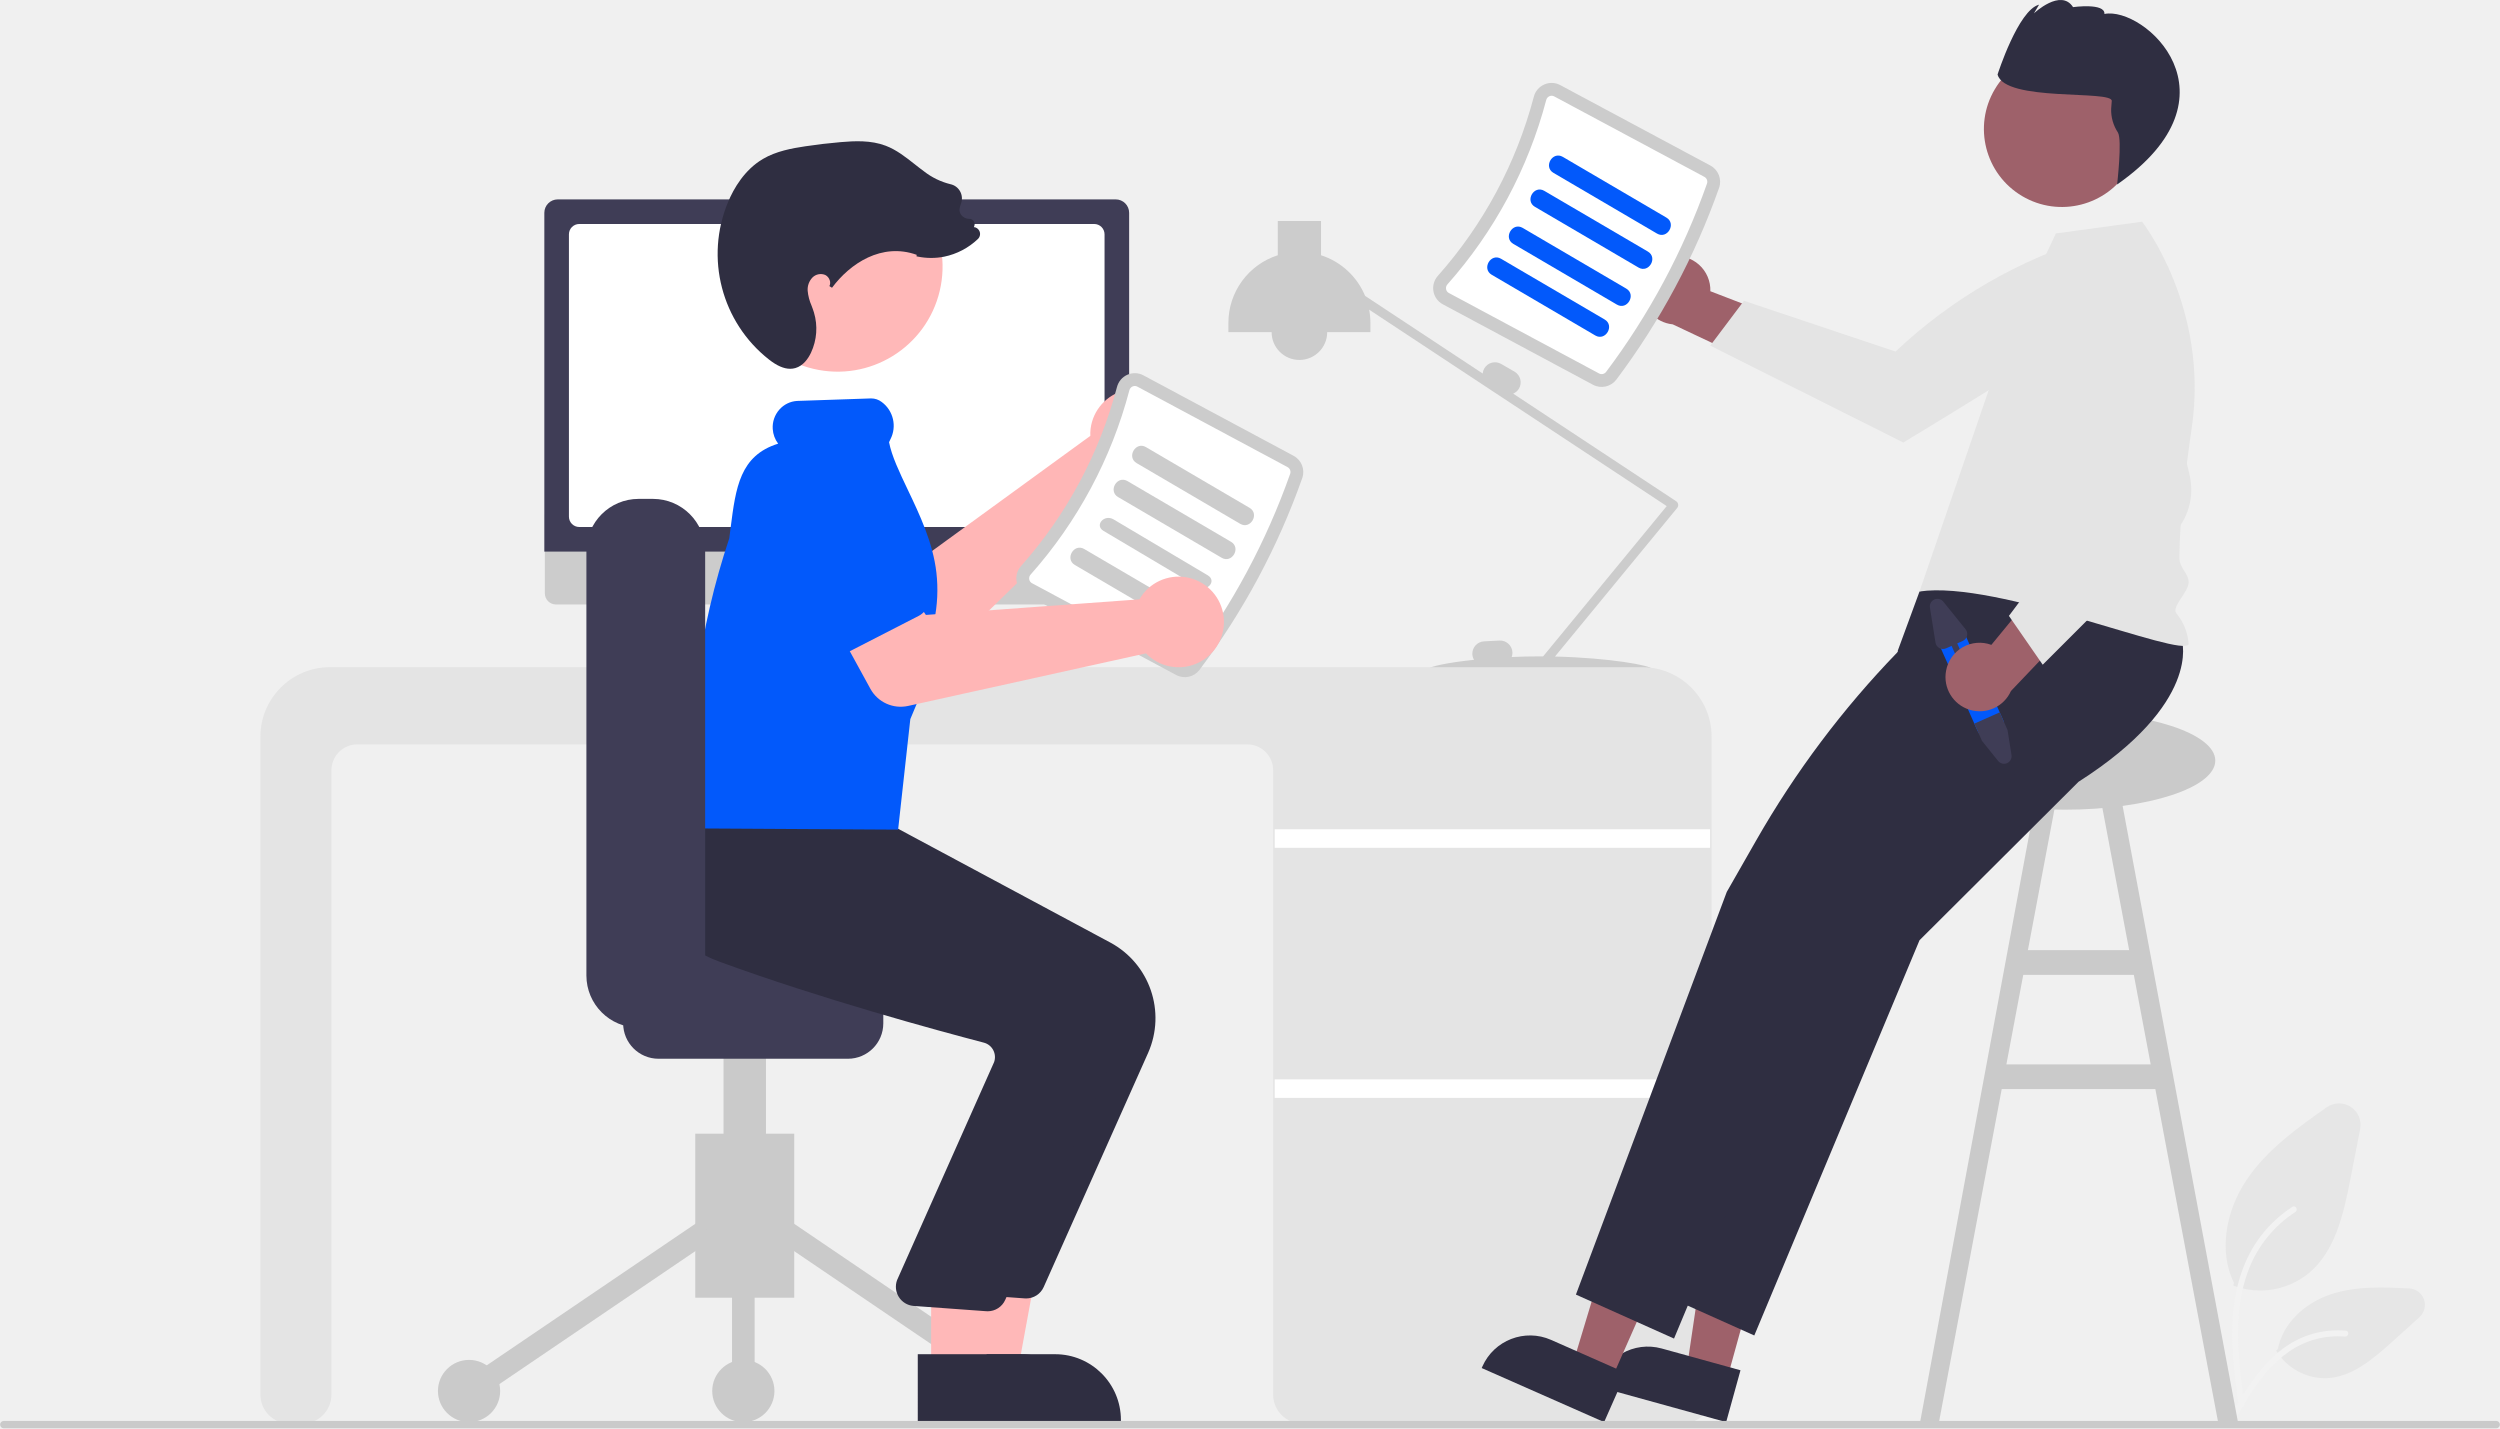
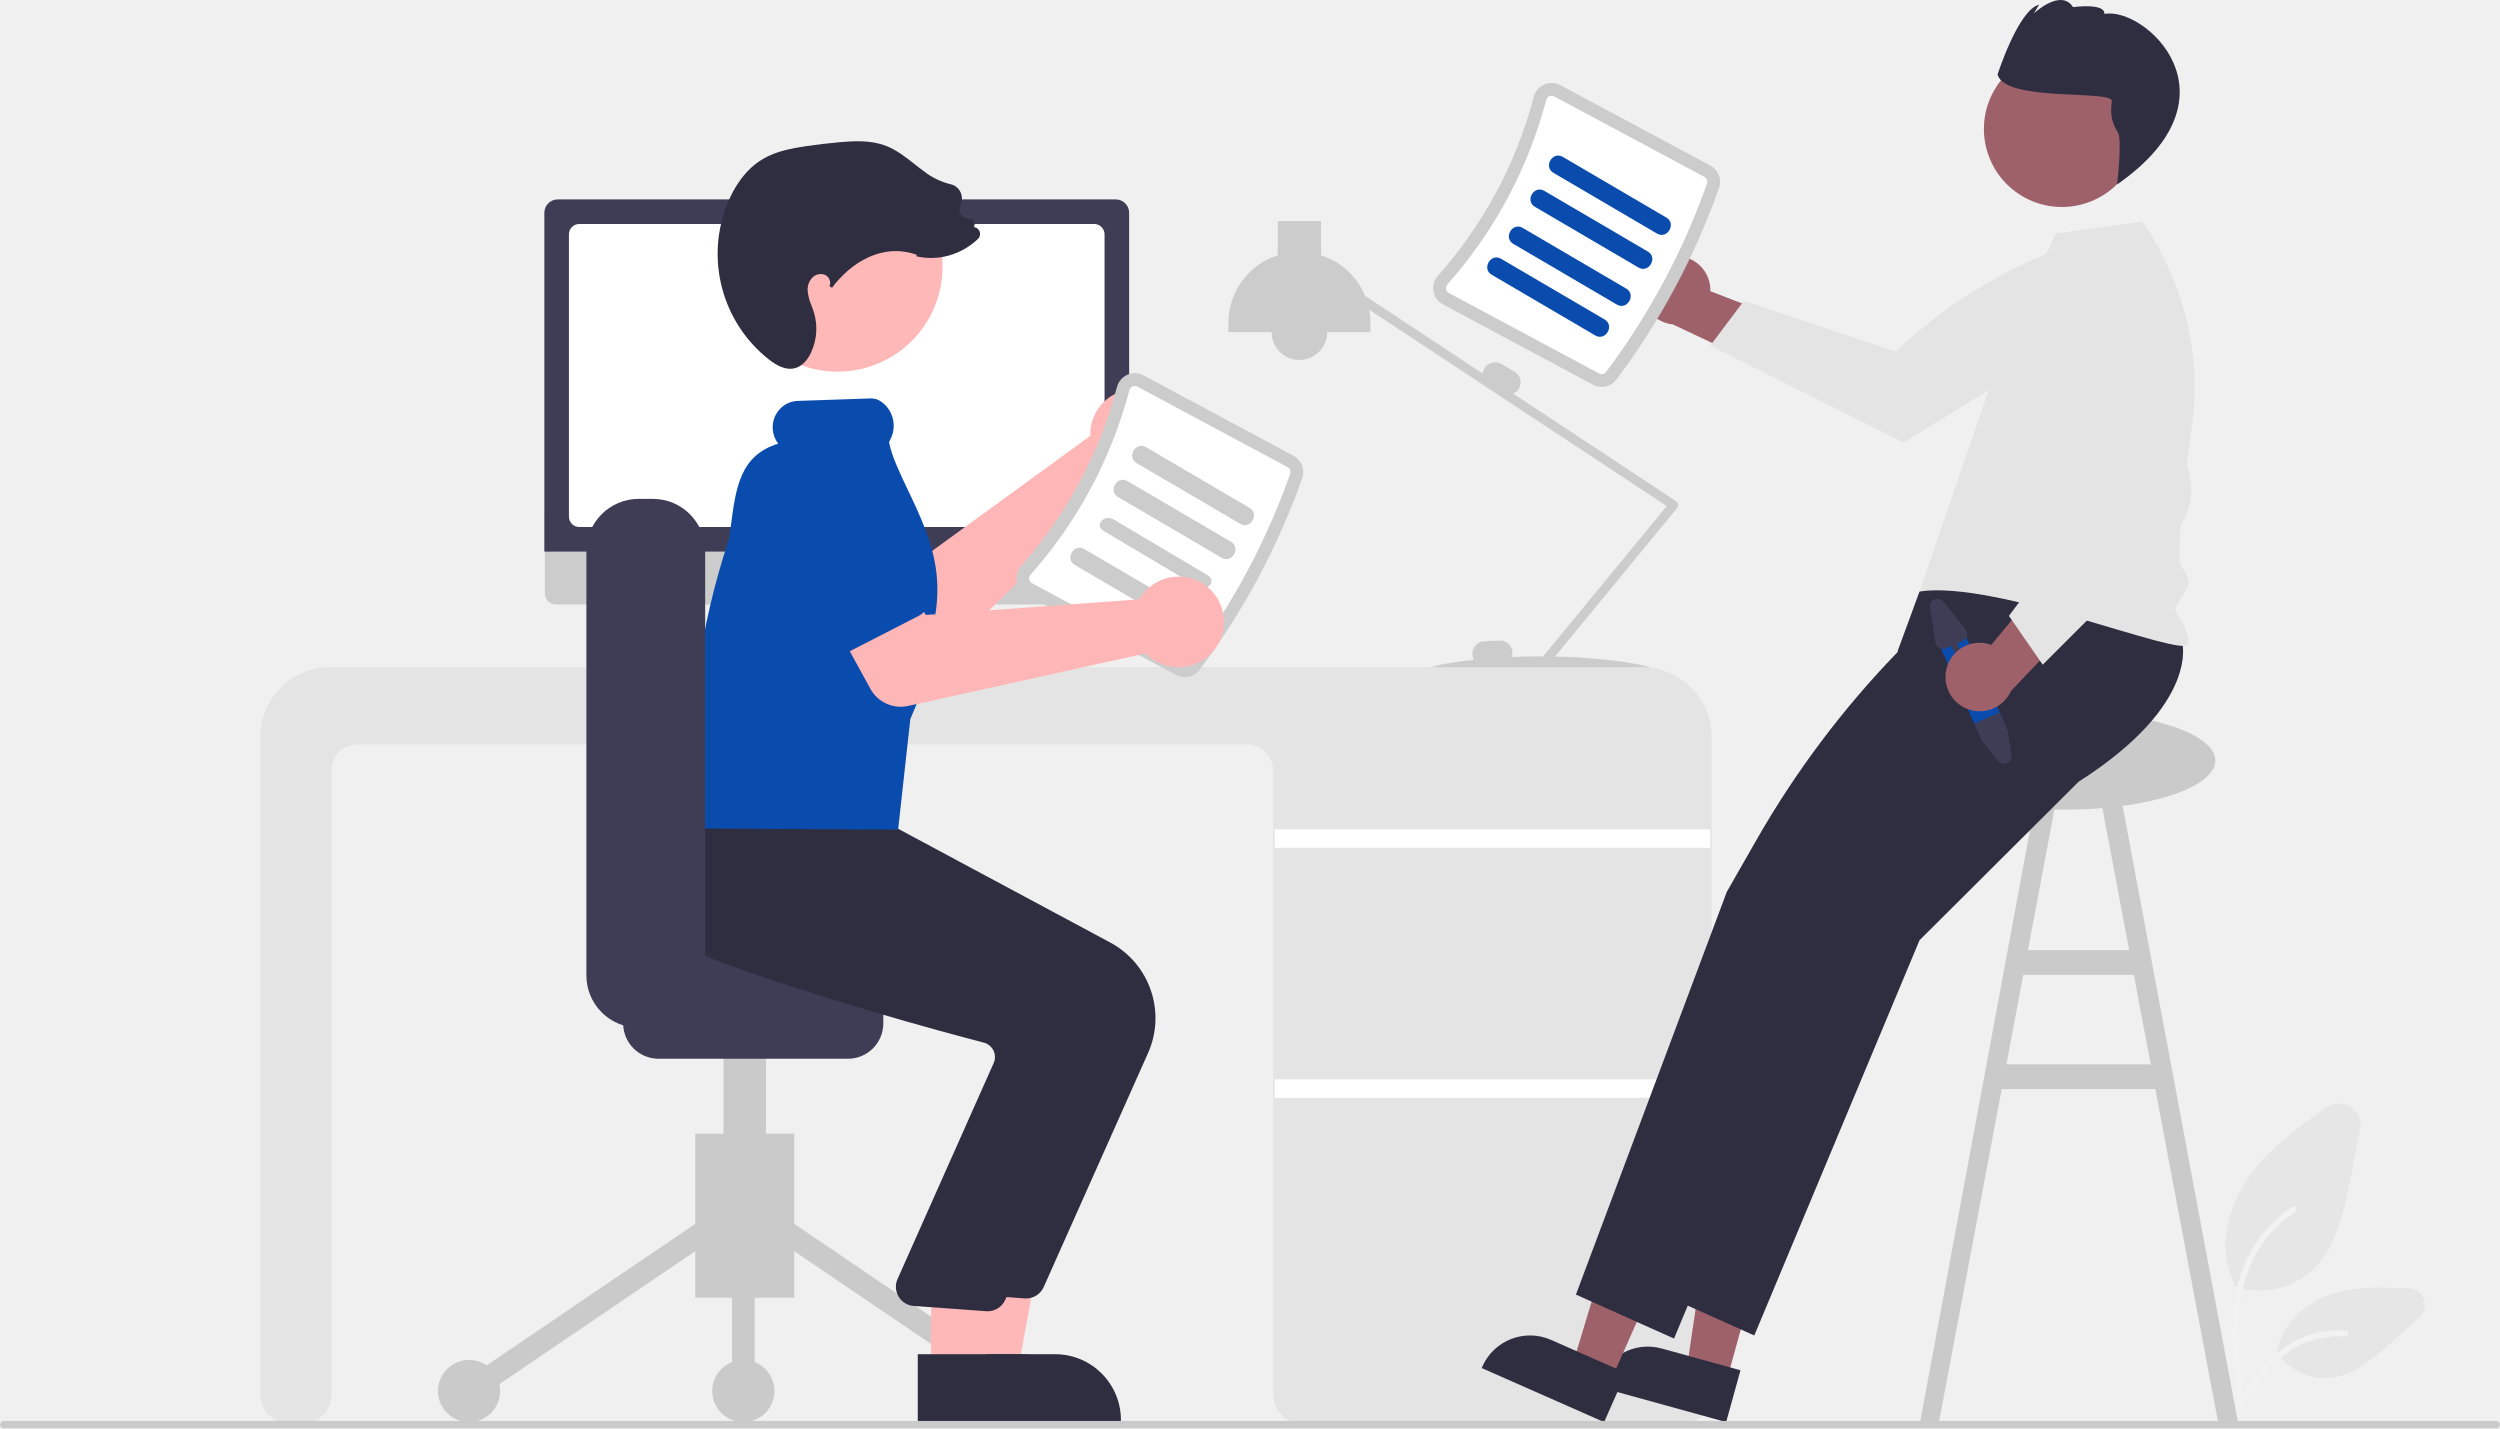
<svg xmlns="http://www.w3.org/2000/svg" data-name="Layer 1" width="809.675" height="462.577" viewBox="0 0 809.675 462.577">
  <path d="M328.25,429.039v-130a7,7,0,1,1,14,0v130a7,7,0,0,1-14,0Z" transform="translate(-195.1623 -218.7113)" fill="#f0f0f0" />
  <path d="M311.5,429.039v-130a7,7,0,1,1,14,0v130a7,7,0,0,1-14,0Z" transform="translate(-195.1623 -218.7113)" fill="#f0f0f0" />
  <path d="M294.75,429.039v-130a7,7,0,1,1,14,0v130a7,7,0,0,1-14,0Z" transform="translate(-195.1623 -218.7113)" fill="#f0f0f0" />
  <path d="M927.154,636.675a24.441,24.441,0,0,1-8.271-1.436l-.409-.147.188-.905c-4.752-9.601-3.091-22.753,4.253-33.567,6.677-9.831,16.829-16.979,25.786-23.284a6.967,6.967,0,0,1,10.848,7.029l-3.203,16.434c-2.312,11.855-5.062,23.076-13.217,30.073A24.904,24.904,0,0,1,927.154,636.675Z" transform="translate(-195.1623 -218.7113)" fill="#e6e6e6" />
  <path d="M948.131,665.072a18.621,18.621,0,0,1-15.563-8.565l-.232-.361.554-.488c1.433-7.818,8.173-14.784,17.223-17.78,8.226-2.723,17.306-2.277,25.312-1.886h0a5.349,5.349,0,0,1,3.323,9.314l-9.008,8.131c-6.546,5.907-13.074,11.241-20.949,11.623Q948.459,665.073,948.131,665.072Z" transform="translate(-195.1623 -218.7113)" fill="#e6e6e6" />
  <path d="M920.176,673.764c-1.33-9.905-2.698-19.938-1.765-29.949.829-8.891,3.482-17.576,8.884-24.696a40.516,40.516,0,0,1,10.31-9.551c1.031-.665,1.98,1.005.953,1.667a38.871,38.871,0,0,0-15.112,18.64c-3.29,8.555-3.818,17.88-3.251,26.968.343,5.496,1.07,10.955,1.802,16.408a1.004,1.004,0,0,1-.66,1.188.948.948,0,0,1-1.162-.674Z" transform="translate(-195.1623 -218.7113)" fill="#f2f2f2" />
  <path d="M916.416,679.458c6.403-11.581,13.829-24.453,27.099-28.567a29.613,29.613,0,0,1,11.398-1.203c1.21.107.908,2.014-.3,1.907a27.633,27.633,0,0,0-18.19,4.92c-5.129,3.569-9.122,8.53-12.502,13.792-2.07,3.223-3.925,6.582-5.78,9.938-.593,1.072-2.325.298-1.726-.787Z" transform="translate(-195.1623 -218.7113)" fill="#f2f2f2" />
  <path d="M913.535,679.289,920,679.437,881.02,471.199l-6.465,1.218,10.179,54.02H851.94l10.179-54.02-6.464-1.218L817,679.437l6.139-.148,20.322-107.852h49.751ZM844.969,563.437l5.464-29h35.808l5.464,29Z" transform="translate(-195.1623 -218.7113)" fill="#cacaca" />
  <path d="M631.25,432.356V363.97c0-2.03,3.14-3.682,7-3.682s7,1.652,7,3.682v68.385c0,2.03-3.14,3.682-7,3.682S631.25,434.386,631.25,432.356Z" transform="translate(-195.1623 -218.7113)" fill="#f0f0f0" />
  <path d="M614.5,432.356V363.97c0-2.03,3.14-3.682,7-3.682s7,1.652,7,3.682v68.385c0,2.03-3.14,3.682-7,3.682S614.5,434.386,614.5,432.356Z" transform="translate(-195.1623 -218.7113)" fill="#f0f0f0" />
  <path d="M597.75,432.356V363.97c0-2.03,3.14-3.682,7-3.682s7,1.652,7,3.682v68.385c0,2.03-3.14,3.682-7,3.682S597.75,434.386,597.75,432.356Z" transform="translate(-195.1623 -218.7113)" fill="#f0f0f0" />
  <path d="M738.664,382.065a1.499,1.499,0,0,0-.656-1.028L685.235,346.198a3.954,3.954,0,0,0,1.894-1.659h0a4.012,4.012,0,0,0-1.464-5.464l-4.33-2.5a4.011,4.011,0,0,0-5.464,1.464,3.939,3.939,0,0,0-.507,1.643l-38.094-25.148A23.059,23.059,0,0,0,623,301.377V290.289H609v11.088a23.007,23.007,0,0,0-16,21.912v3h14a9,9,0,0,0,18,0h14v-3a23.123,23.123,0,0,0-.405-4.286l96.369,63.62L694.933,431.293c-.311-.001-.62-.004-.933-.004-3.194,0-6.289.075-9.237.206a3.957,3.957,0,0,0,.229-1.544,4.012,4.012,0,0,0-4.203-3.786l-4.993.26a4.012,4.012,0,0,0-3.787,4.203,3.932,3.932,0,0,0,.542,1.772C663.722,433.337,658,434.631,658,435.289c0,1.078,15.363.052,34.592.002a1.495,1.495,0,0,0,2.566.45l.371-.45c19.172.053,34.471,1.073,34.471-.003,0-1.015-13.602-3.538-31.226-3.943l39.566-48.104A1.501,1.501,0,0,0,738.664,382.065Z" transform="translate(-195.1623 -218.7113)" fill="#ccc" />
  <path d="M740.107,679.789H616.892a9.403,9.403,0,0,1-9.392-9.393V468.181a8.401,8.401,0,0,0-8.392-8.392H310.892a8.401,8.401,0,0,0-8.392,8.392V670.396A9.403,9.403,0,0,1,293.108,679.789h-4.216a9.403,9.403,0,0,1-9.392-9.393V457.289a22.525,22.525,0,0,1,22.5-22.5h425a22.526,22.526,0,0,1,22.5,22.5V670.396A9.404,9.404,0,0,1,740.107,679.789Z" transform="translate(-195.1623 -218.7113)" fill="#e4e4e4" />
  <rect x="412.838" y="268.577" width="141" height="6" fill="#fff" />
  <rect x="412.838" y="349.577" width="141" height="6" fill="#fff" />
  <path d="M491.284,433.801l-4.052-1.706-2.78-20.315H447.431l-3.013,20.232-3.626,1.813a.861.861,0,0,0,.385,1.631h49.772A.861.861,0,0,0,491.284,433.801Z" transform="translate(-195.1623 -218.7113)" fill="#e6e6e6" />
  <path d="M557.071,414.483H375.217a3.603,3.603,0,0,1-3.595-3.603V385.236H560.666V410.88A3.603,3.603,0,0,1,557.071,414.483Z" transform="translate(-195.1623 -218.7113)" fill="#ccc" />
  <path d="M560.856,397.356H371.457V287.632A4.348,4.348,0,0,1,375.8,283.289H556.513a4.348,4.348,0,0,1,4.343,4.343Z" transform="translate(-195.1623 -218.7113)" fill="#3f3d56" />
  <path d="M549.544,389.392H382.769a3.352,3.352,0,0,1-3.348-3.348V294.601a3.352,3.352,0,0,1,3.348-3.348H549.544a3.352,3.352,0,0,1,3.348,3.348V386.044A3.352,3.352,0,0,1,549.544,389.392Z" transform="translate(-195.1623 -218.7113)" fill="#fff" />
  <path d="M736.502,301.75a11.025,11.025,0,0,1,12.592,11.281l36.565,14.074-16.566,11.836-32.183-15.18a11.085,11.085,0,0,1-.407-22.012Z" transform="translate(-195.1623 -218.7113)" fill="#9e616a" />
  <path d="M875.339,294.841l6.186,11.247a32.296,32.296,0,0,1-10.963,18.211c-9.471,7.988-58.992,37.737-58.992,37.737l-62.517-31.385,10.937-14.533,49.082,16.449,0,0a160.767,160.767,0,0,1,64.164-37.094Z" transform="translate(-195.1623 -218.7113)" fill="#e4e4e4" />
  <ellipse cx="668.675" cy="246.336" rx="48.791" ry="15.898" fill="#cacaca" />
  <polygon points="559.217 447.105 546.261 443.524 553.909 391.846 573.031 397.133 559.217 447.105" fill="#9e616a" />
  <path d="M754.212,679.289l-41.775-11.548.146-.528a16.871,16.871,0,0,1,20.755-11.766l.001 0,25.515,7.053Z" transform="translate(-195.1623 -218.7113)" fill="#2f2e41" />
  <polygon points="521.653 447.273 509.356 441.843 524.448 391.831 542.596 399.844 521.653 447.273" fill="#9e616a" />
  <path d="M714.688,679.289,675.039,661.781l.221-.501a16.871,16.871,0,0,1,22.247-8.619l.001 0,24.216,10.693Z" transform="translate(-195.1623 -218.7113)" fill="#2f2e41" />
  <path d="M901.809,426.178s6.517,20.193-33.471,45.73l-51.501,51.319-53.512,128.006-31.77-14.243,6.231-16.632,4.181-11.16,2.139-5.71,2.293-6.121L780.41,506.581l28.57-50.023.829-27.143,7.027-19.134,50.983-18.091Z" transform="translate(-195.1623 -218.7113)" fill="#2f2e41" />
  <path d="M875.809,427.178s6.517,20.193-33.471,45.73l-51.501,51.319-53.512,128.006-31.77-14.243,6.231-16.632,4.181-11.16,2.139-5.71,2.293-6.121L754.41,507.581l9.566-16.749a305.081,305.081,0,0,1,45.646-60.815L819,420.322l1-15,21.82-12.133Z" transform="translate(-195.1623 -218.7113)" fill="#2f2e41" />
  <path d="M845,328.322l16-34,27.922-3.809S910.724,318.291,905,357.322c-2.147,14.637-3.896,29.209-4,42-.028,3.403,2.95,4.923,3,8,.049,3.023-5.643,7.946-4,10a17.53,17.53,0,0,1,4,10c-1.981,4.716-61.956-20.834-87.164-17.042Z" transform="translate(-195.1623 -218.7113)" fill="#e4e4e4" />
  <circle cx="862.949" cy="260.492" r="25.255" transform="translate(2.9207 650.46) rotate(-59.27092)" fill="#9e616a" />
  <path d="M879.095,251.424c-.048.665-.115,1.545-.192,2.54a13.191,13.191,0,0,0,2.199,7.68c1.413,2.389-.273,16.821-.273,16.821,41.368-28.836,8.681-57.807-4.105-55.232.267-3.667-10.161-2.214-10.161-2.214-3.973-6.188-12.682,2.026-12.682,2.026l1.68-2.827c-6.761,1.72-13.444,22.615-13.444,22.615C844.411,251.848,879.362,247.757,879.095,251.424Z" transform="translate(-195.1623 -218.7113)" fill="#2f2e41" />
  <path d="M718.615,341.697a231.85,231.85,0,0,0,33.323-62.191,5.955,5.955,0,0,0-2.812-7.169L700.481,246.272a5.878,5.878,0,0,0-5.157-.209,5.978,5.978,0,0,0-3.407,3.992,141.635,141.635,0,0,1-31.067,57.982,5.977,5.977,0,0,0-1.437,5.047,5.878,5.878,0,0,0,3.03,4.177l48.645,26.065A5.955,5.955,0,0,0,718.615,341.697Z" transform="translate(-195.1623 -218.7113)" fill="#ccc" />
  <path d="M715.296,339.203a1.797,1.797,0,0,1-2.245.464L664.405,313.601a1.725,1.725,0,0,1-.903-1.242,1.825,1.825,0,0,1,.45-1.561,145.803,145.803,0,0,0,31.983-59.69,1.825,1.825,0,0,1,1.049-1.239,1.726,1.726,0,0,1,1.537.064L747.165,275.998a1.797,1.797,0,0,1,.858,2.128A227.698,227.698,0,0,1,715.296,339.203Z" transform="translate(-195.1623 -218.7113)" fill="#fff" />
-   <path d="M698.277,274.697l33.552,19.666c3.338,1.957,6.361-3.227,3.028-5.181L701.305,269.516c-3.338-1.957-6.361,3.227-3.028,5.181Z" transform="translate(-195.1623 -218.7113)" fill="#0259fb" />
-   <path d="M692.277,285.697l33.552,19.666c3.338,1.957,6.361-3.227,3.028-5.181L695.305,280.516c-3.338-1.957-6.361,3.227-3.028,5.181Z" transform="translate(-195.1623 -218.7113)" fill="#0259fb" />
-   <path d="M685.277,297.697l33.552,19.666c3.338,1.957,6.361-3.227,3.028-5.181L688.305,292.516c-3.338-1.957-6.361,3.227-3.028,5.181Z" transform="translate(-195.1623 -218.7113)" fill="#0259fb" />
-   <path d="M678.277,307.697l33.552,19.666c3.338,1.957,6.361-3.227,3.028-5.181L681.305,302.516c-3.338-1.957-6.361,3.227-3.028,5.181Z" transform="translate(-195.1623 -218.7113)" fill="#0259fb" />
-   <path d="M831.232,423.375,843.828,451.701a4.469,4.469,0,0,1-.319,4.243,4.479,4.479,0,0,1-4.54,2.019,4.128,4.128,0,0,1-.868-.232,4.512,4.512,0,0,1-2.496-2.374l-12.596-28.325a4.5,4.5,0,1,1,8.224-3.657Z" transform="translate(-195.1623 -218.7113)" fill="#0259fb" />
+   <path d="M698.277,274.697l33.552,19.666c3.338,1.957,6.361-3.227,3.028-5.181L701.305,269.516c-3.338-1.957-6.361,3.227-3.028,5.181Z" transform="translate(-195.1623 -218.7113)" fill="#0a4cae" />
+   <path d="M692.277,285.697l33.552,19.666c3.338,1.957,6.361-3.227,3.028-5.181L695.305,280.516c-3.338-1.957-6.361,3.227-3.028,5.181Z" transform="translate(-195.1623 -218.7113)" fill="#0a4cae" />
+   <path d="M685.277,297.697l33.552,19.666c3.338,1.957,6.361-3.227,3.028-5.181L688.305,292.516c-3.338-1.957-6.361,3.227-3.028,5.181Z" transform="translate(-195.1623 -218.7113)" fill="#0a4cae" />
+   <path d="M678.277,307.697l33.552,19.666c3.338,1.957,6.361-3.227,3.028-5.181L681.305,302.516c-3.338-1.957-6.361,3.227-3.028,5.181Z" transform="translate(-195.1623 -218.7113)" fill="#0a4cae" />
+   <path d="M831.232,423.375,843.828,451.701a4.469,4.469,0,0,1-.319,4.243,4.479,4.479,0,0,1-4.54,2.019,4.128,4.128,0,0,1-.868-.232,4.512,4.512,0,0,1-2.496-2.374l-12.596-28.325a4.5,4.5,0,1,1,8.224-3.657Z" transform="translate(-195.1623 -218.7113)" fill="#0a4cae" />
  <path d="M842.812,449.416l2.524,5.717,1.29,8.105a2.451,2.451,0,0,1-4.329,1.925l-5.222-6.497-2.487-5.592Z" transform="translate(-195.1623 -218.7113)" fill="#3f3d56" />
  <path d="M820.209,415.495l1.805,11.34a2.452,2.452,0,0,0,3.419,1.855l1.79-.796,3.454,7.767a1,1,0,0,0,1.827-.813l-3.454-7.767,1.79-.796a2.455,2.455,0,0,0,1.248-3.232,2.468,2.468,0,0,0-.337-.549l-7.212-8.936a2.453,2.453,0,0,0-4.33,1.926Z" transform="translate(-195.1623 -218.7113)" fill="#3f3d56" />
  <path d="M825.434,435.963a11.025,11.025,0,0,1,14.671-8.402l24.866-30.278,6.021,19.449-24.537,25.771a11.085,11.085,0,0,1-21.022-6.54Z" transform="translate(-195.1623 -218.7113)" fill="#9e616a" />
  <path d="M856.739,433.995,845.787,418.176l31.099-41.465-16.021-34.33,1.167-40.835,13.239-2.446.164.082a32.537,32.537,0,0,1,14.099,16.423c3.303,8.256,10.675,39.25,14.776,56.99a20.679,20.679,0,0,1-5.561,19.389Z" transform="translate(-195.1623 -218.7113)" fill="#e4e4e4" />
  <path d="M548.376,357.557a14.719,14.719,0,0,0-.091,2.316l-56.073,40.794L476.808,393.849l-13.327,21.903,26.098,14.719a11.186,11.186,0,0,0,13.311-1.741l56.435-55.123a14.677,14.677,0,1,0-10.949-16.05Z" transform="translate(-195.1623 -218.7113)" fill="#ffb6b6" />
-   <path d="M490.399,402.158l-16.352,27.248a6.292,6.292,0,0,1-9.388,1.625l-24.483-20.107A17.474,17.474,0,0,1,458.247,381.01l29.17,12.099a6.292,6.292,0,0,1,2.983,9.049Z" transform="translate(-195.1623 -218.7113)" fill="#0259fb" />
+   <path d="M490.399,402.158l-16.352,27.248a6.292,6.292,0,0,1-9.388,1.625l-24.483-20.107A17.474,17.474,0,0,1,458.247,381.01l29.17,12.099a6.292,6.292,0,0,1,2.983,9.049Z" transform="translate(-195.1623 -218.7113)" fill="#0a4cae" />
  <rect x="420.336" y="585.879" width="32.052" height="53.115" transform="translate(677.5629 1006.162) rotate(-180)" fill="#cacaca" />
  <rect x="483.525" y="596.633" width="7.327" height="92.965" transform="translate(-513.6929 466.4336) rotate(-55.84051)" fill="#cacaca" />
  <rect x="339.054" y="639.452" width="92.965" height="7.327" transform="translate(-489.758 108.721) rotate(-34.15969)" fill="#cacaca" />
  <circle cx="330.489" cy="450.504" r="10.074" fill="#cacaca" />
  <circle cx="240.742" cy="450.504" r="10.074" fill="#cacaca" />
  <circle cx="151.911" cy="450.504" r="10.074" fill="#cacaca" />
  <rect x="237.079" y="398.304" width="7.326" height="52.2" fill="#cacaca" />
  <rect x="429.494" y="539.174" width="13.737" height="70.515" transform="translate(677.5629 930.1516) rotate(-180)" fill="#cacaca" />
  <path d="M396.984,550.163V533.679a11.46,11.46,0,0,1,11.447-11.447h61.358A11.46,11.46,0,0,1,481.236,533.679v16.484a11.46,11.46,0,0,1-11.447,11.447H408.431A11.46,11.46,0,0,1,396.984,550.163Z" transform="translate(-195.1623 -218.7113)" fill="#3f3d56" />
  <polygon points="312.641 444.129 329.609 444.128 337.683 400.117 312.639 400.118 312.641 444.129" fill="#ffb8b8" />
  <path d="M503.476,679.289l54.715-.002v-.692a21.296,21.296,0,0,0-21.296-21.296h-.002l-33.418.001Z" transform="translate(-195.1623 -218.7113)" fill="#2f2e41" />
  <path d="M533.183,635.548l33.829-75.86a27.801,27.801,0,0,0-12.206-35.688l-73.377-39.347-33.484-2.848-30.886-2.807-.223.377c-.285.481-6.926,11.952-2.437,24.529,3.405,9.54,12.262,16.992,26.324,22.149,32.824,12.035,70.741,22.322,85.52,26.185a4.777,4.777,0,0,1,3.061,2.436,4.842,4.842,0,0,1,.272,3.874l-31.429,70.61a6.228,6.228,0,0,0,5.273,8.345l23.484,1.71q.299.028.595.028A6.224,6.224,0,0,0,533.183,635.548Z" transform="translate(-195.1623 -218.7113)" fill="#2f2e41" />
  <polygon points="301.568 444.129 318.536 444.128 326.61 400.117 301.566 400.118 301.568 444.129" fill="#ffb8b8" />
  <path d="M492.403,679.289l54.715-.002v-.692a21.296,21.296,0,0,0-21.296-21.296h-.002l-33.418.001Z" transform="translate(-195.1623 -218.7113)" fill="#2f2e41" />
  <path d="M520.726,639.701l33.829-75.86a27.801,27.801,0,0,0-12.206-35.688l-73.377-39.347-33.483-2.848-24.192-2.098.003-.332c-.285.481-6.926,11.952-2.437,24.529,3.405,9.54,5.341,16.992,19.404,22.149,32.824,12.035,70.741,22.322,85.52,26.185a4.777,4.777,0,0,1,3.061,2.436,4.842,4.842,0,0,1,.272,3.874l-31.429,70.61a6.228,6.228,0,0,0,5.273,8.345l23.484,1.71q.299.028.595.028A6.224,6.224,0,0,0,520.726,639.701Z" transform="translate(-195.1623 -218.7113)" fill="#2f2e41" />
  <circle cx="466.433" cy="305.085" r="33.995" transform="translate(-133.4516 469.5658) rotate(-76.6227)" fill="#ffb8b8" />
  <path d="M583.615,435.697a231.85,231.85,0,0,0,33.323-62.191,5.955,5.955,0,0,0-2.812-7.169L565.481,340.272a5.878,5.878,0,0,0-5.157-.209,5.978,5.978,0,0,0-3.407,3.992,141.635,141.635,0,0,1-31.067,57.982,5.977,5.977,0,0,0-1.437,5.047,5.878,5.878,0,0,0,3.03,4.177l48.645,26.065A5.955,5.955,0,0,0,583.615,435.697Z" transform="translate(-195.1623 -218.7113)" fill="#ccc" />
  <path d="M580.296,433.203a1.797,1.797,0,0,1-2.245.464L529.405,407.601a1.725,1.725,0,0,1-.903-1.242,1.825,1.825,0,0,1,.45-1.561,145.803,145.803,0,0,0,31.983-59.69,1.825,1.825,0,0,1,1.049-1.239,1.726,1.726,0,0,1,1.537.064L612.165,369.998a1.797,1.797,0,0,1,.858,2.128A227.698,227.698,0,0,1,580.296,433.203Z" transform="translate(-195.1623 -218.7113)" fill="#fff" />
  <path d="M563.277,368.697l33.552,19.666c3.338,1.957,6.361-3.227,3.028-5.181L566.305,363.516c-3.338-1.957-6.361,3.227-3.028,5.181Z" transform="translate(-195.1623 -218.7113)" fill="#ccc" />
  <path d="M557.277,379.697l33.552,19.666c3.338,1.957,6.361-3.227,3.028-5.181L560.305,374.516c-3.338-1.957-6.361,3.227-3.028,5.181Z" transform="translate(-195.1623 -218.7113)" fill="#ccc" />
  <path d="M552.563,390.654l30.514,18.115c3.036,1.802,6.283-1.924,3.252-3.723l-30.514-18.115c-3.036-1.802-6.283,1.924-3.252,3.723Z" transform="translate(-195.1623 -218.7113)" fill="#ccc" />
  <path d="M543.277,401.697l33.552,19.666c3.338,1.957,6.361-3.227,3.028-5.181L546.305,396.516c-3.338-1.957-6.361,3.227-3.028,5.181Z" transform="translate(-195.1623 -218.7113)" fill="#ccc" />
-   <path d="M486.034,487.406l-67.274-.402-.018-.479c-1.283-33.754,2.843-64.33,12.612-93.475.138-1.091.287-2.257.434-3.401,1.669-13.039,2.994-23.392,15.393-27.247a8.815,8.815,0,0,1-1.752-4.734,8.613,8.613,0,0,1,2.145-6.3,8.283,8.283,0,0,1,5.753-2.807l23.945-.815a5.604,5.604,0,0,1,3.477,1.179,9.559,9.559,0,0,1,2.784,12.077c-.282.562-.39.817-.431.929.851,4.46,3.377,9.758,6.05,15.364,3.827,8.027,8.165,17.125,9.28,26.858a49.127,49.127,0,0,1-.741,15.749,31.037,31.037,0,0,0-.342,8.453c.219,4.182.425,8.13-1.938,11.948-.603,1.035-1.292,2.139-2.101,3.361l-3.325,7.948Z" transform="translate(-195.1623 -218.7113)" fill="#0259fb" />
+   <path d="M486.034,487.406l-67.274-.402-.018-.479c-1.283-33.754,2.843-64.33,12.612-93.475.138-1.091.287-2.257.434-3.401,1.669-13.039,2.994-23.392,15.393-27.247a8.815,8.815,0,0,1-1.752-4.734,8.613,8.613,0,0,1,2.145-6.3,8.283,8.283,0,0,1,5.753-2.807l23.945-.815a5.604,5.604,0,0,1,3.477,1.179,9.559,9.559,0,0,1,2.784,12.077c-.282.562-.39.817-.431.929.851,4.46,3.377,9.758,6.05,15.364,3.827,8.027,8.165,17.125,9.28,26.858a49.127,49.127,0,0,1-.741,15.749,31.037,31.037,0,0,0-.342,8.453c.219,4.182.425,8.13-1.938,11.948-.603,1.035-1.292,2.139-2.101,3.361l-3.325,7.948Z" transform="translate(-195.1623 -218.7113)" fill="#0a4cae" />
  <path d="M385.079,534.642V397.18a16.914,16.914,0,0,1,16.895-16.895h4.673a16.914,16.914,0,0,1,16.895,16.895V534.642a16.914,16.914,0,0,1-16.895,16.895h-4.673A16.914,16.914,0,0,1,385.079,534.642Z" transform="translate(-195.1623 -218.7113)" fill="#3f3d56" />
  <path d="M565.483,410.9a14.718,14.718,0,0,0-1.299,1.919l-69.158,5.05-9.485-13.922-22.881,11.569,14.396,26.277a11.186,11.186,0,0,0,12.224,5.548l77.03-17.029A14.677,14.677,0,1,0,565.483,410.9Z" transform="translate(-195.1623 -218.7113)" fill="#ffb6b6" />
-   <path d="M492.698,418.178,464.427,432.689a6.292,6.292,0,0,1-8.831-3.575l-10.181-30.001A17.465,17.465,0,0,1,453.023,375.677c-12.532,6.433,13.569-11.839,23.53,7.568l18.388,25.673a6.292,6.292,0,0,1-2.243,9.26Z" transform="translate(-195.1623 -218.7113)" fill="#0259fb" />
+   <path d="M492.698,418.178,464.427,432.689a6.292,6.292,0,0,1-8.831-3.575l-10.181-30.001A17.465,17.465,0,0,1,453.023,375.677c-12.532,6.433,13.569-11.839,23.53,7.568l18.388,25.673a6.292,6.292,0,0,1-2.243,9.26Z" transform="translate(-195.1623 -218.7113)" fill="#0a4cae" />
  <path d="M451.076,338.15c-2.046,0-4.304-.986-6.849-2.984a43.513,43.513,0,0,1-13.265-51.025c1.851-4.421,5.312-10.43,11.292-13.951,4.299-2.53,9.349-3.444,13.745-4.103,3.806-.57,7.659-1.024,11.453-1.348,4.533-.388,9.77-.649,14.546,1.165,3.499,1.33,6.478,3.679,9.358,5.95,1.004.791,2.042,1.61,3.082,2.368a22.697,22.697,0,0,0,8.528,4.142,4.671,4.671,0,0,1,3.126,2.29,4.754,4.754,0,0,1,.334,3.929c-.449,1.26-.855,2.396-.034,3.626a3.24,3.24,0,0,0,2.706,1.379,1.677,1.677,0,0,1,1.418.74,1.709,1.709,0,0,1,.186,1.59l-.132.339a2.181,2.181,0,0,1,1.701,1.106,2.235,2.235,0,0,1-.411,2.768,22.404,22.404,0,0,1-10.918,5.714,21.821,21.821,0,0,1-8.499-.02l-.451-.088.055-.5c-11.344-4.046-21.584,2.82-27.422,10.67l-.843-.532a2.419,2.419,0,0,0,.107-1.896,2.941,2.941,0,0,0-1.455-1.721,3.808,3.808,0,0,0-4.144.827,5.652,5.652,0,0,0-1.55,4.286,15.339,15.339,0,0,0,1.251,4.806c.274.729.558,1.482.789,2.242a18.311,18.311,0,0,1-.968,13.035c-.884,1.86-2.481,4.232-5.076,4.968A6.071,6.071,0,0,1,451.076,338.15Z" transform="translate(-195.1623 -218.7113)" fill="#2f2e41" />
  <path d="M1003.647,681.289H196.353a1.191,1.191,0,0,1,0-2.381h807.294a1.191,1.191,0,0,1,0,2.381Z" transform="translate(-195.1623 -218.7113)" fill="#cacaca" />
</svg>
